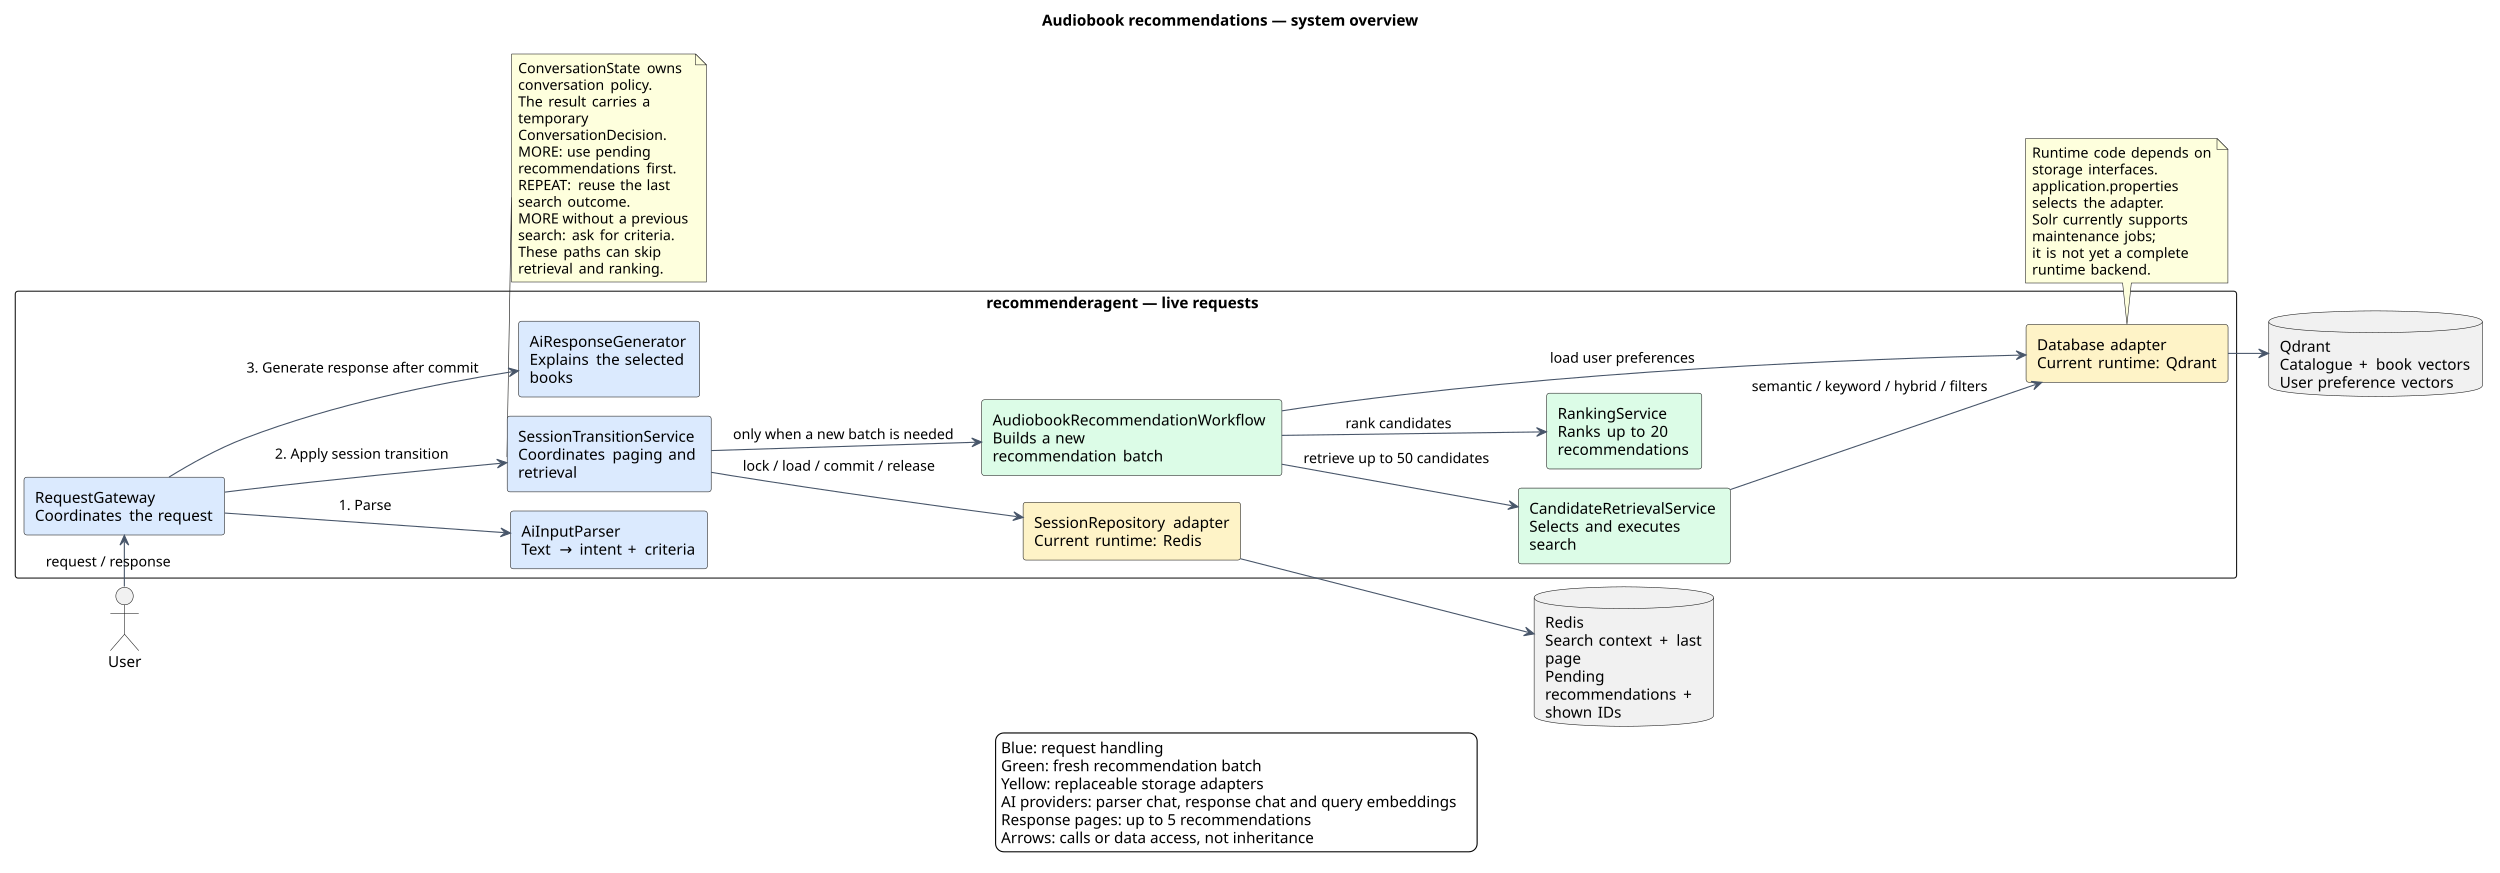
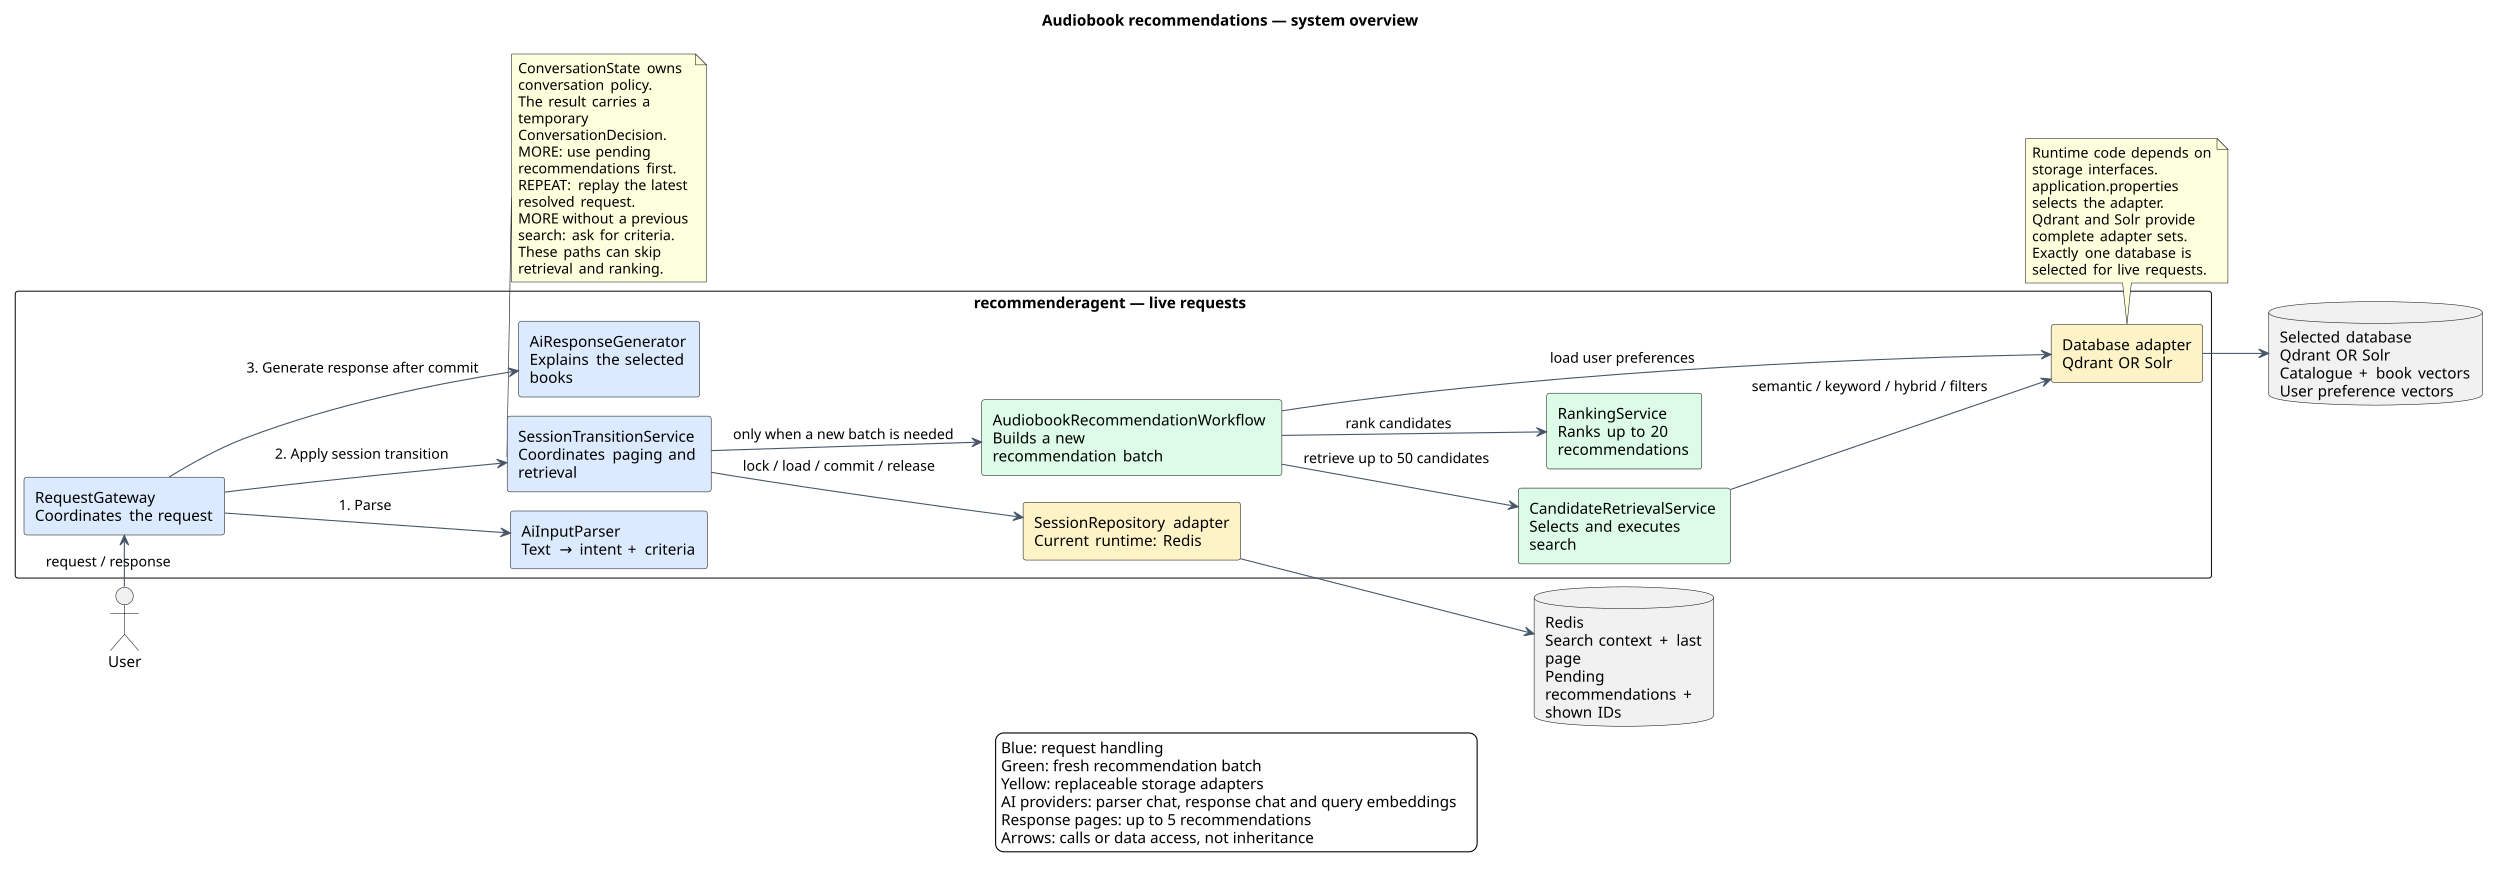
<svg xmlns="http://www.w3.org/2000/svg" contentStyleType="text/css" data-diagram-type="DESCRIPTION" height="800px" preserveAspectRatio="none" style="width:2292px;height:800px;background:#FFFFFF;" version="1.1" viewBox="0 0 2292 800" width="2292px" zoomAndPan="magnify">
  <defs />
  <g>
    <text fill="#000000" font-family="sans-serif" font-size="14" font-weight="bold" lengthAdjust="spacing" textLength="356.446" x="955.277" y="23.535">Audiobook recommendations — system overview</text>
    <g class="cluster" data-entity="recommenderagent — live requests" data-source-line="13" data-uid="ent0003" id="cluster_recommenderagent — live requests">
-       <rect fill="none" height="263" rx="2.5" ry="2.5" style="stroke:#181818;stroke-width:1;" width="2036.5" x="14" y="266.988" />
-       <text fill="#000000" font-family="sans-serif" font-size="14" font-weight="bold" lengthAdjust="spacing" textLength="256.095" x="904.203" y="282.523">recommenderagent — live requests</text>
+       <rect fill="none" height="263" rx="2.5" ry="2.5" style="stroke:#181818;stroke-width:1;" width="2013.5" x="14" y="266.988" />
+       <text fill="#000000" font-family="sans-serif" font-size="14" font-weight="bold" lengthAdjust="spacing" textLength="256.095" x="892.703" y="282.523">recommenderagent — live requests</text>
    </g>
    <g class="entity" data-entity="User" data-source-line="12" data-uid="ent0002" id="entity_User">
      <ellipse cx="114.183" cy="546.488" fill="#F1F1F1" rx="8" ry="8" style="stroke:#181818;stroke-width:0.5;" />
      <path d="M114.183,554.488 L114.183,581.488 M101.183,562.488 L127.183,562.488 M114.183,581.488 L101.183,596.488 M114.183,581.488 L127.183,596.488" fill="none" style="stroke:#181818;stroke-width:0.5;" />
      <text fill="#000000" font-family="sans-serif" font-size="14" lengthAdjust="spacing" textLength="30.365" x="99" y="611.523">User</text>
    </g>
    <g class="entity" data-entity="Qdrant" data-source-line="24" data-uid="ent0013" id="entity_Qdrant">
-       <path d="M2080,294.988 C2080,284.988 2177.89,284.988 2177.89,284.988 C2177.89,284.988 2275.779,284.988 2275.779,294.988 L2275.779,353.453 C2275.779,363.453 2177.89,363.453 2177.89,363.453 C2177.89,363.453 2080,363.453 2080,353.453 L2080,294.988" fill="#F1F1F1" style="stroke:#181818;stroke-width:0.5;" />
-       <path d="M2080,294.988 C2080,304.988 2177.89,304.988 2177.89,304.988 C2177.89,304.988 2275.779,304.988 2275.779,294.988" fill="none" style="stroke:#181818;stroke-width:0.5;" />
-       <text fill="#000000" font-family="sans-serif" font-size="14" lengthAdjust="spacing" textLength="47.072" x="2090" y="322.523">Qdrant</text>
-       <text fill="#000000" font-family="sans-serif" font-size="14" lengthAdjust="spacing" textLength="68.25" x="2090" y="339.012">Catalogue</text>
-       <text fill="#000000" font-family="sans-serif" font-size="14" lengthAdjust="spacing" textLength="4.43" x="2158.25" y="339.012"> </text>
-       <text fill="#000000" font-family="sans-serif" font-size="14" lengthAdjust="spacing" textLength="11.129" x="2162.68" y="339.012">+</text>
-       <text fill="#000000" font-family="sans-serif" font-size="14" lengthAdjust="spacing" textLength="4.43" x="2173.809" y="339.012"> </text>
-       <text fill="#000000" font-family="sans-serif" font-size="14" lengthAdjust="spacing" textLength="34.193" x="2178.238" y="339.012">book</text>
-       <text fill="#000000" font-family="sans-serif" font-size="14" lengthAdjust="spacing" textLength="4.43" x="2212.432" y="339.012"> </text>
-       <text fill="#000000" font-family="sans-serif" font-size="14" lengthAdjust="spacing" textLength="48.918" x="2216.861" y="339.012">vectors</text>
-       <text fill="#000000" font-family="sans-serif" font-size="14" lengthAdjust="spacing" textLength="30.365" x="2090" y="355.5">User</text>
-       <text fill="#000000" font-family="sans-serif" font-size="14" lengthAdjust="spacing" textLength="4.43" x="2120.365" y="355.5"> </text>
-       <text fill="#000000" font-family="sans-serif" font-size="14" lengthAdjust="spacing" textLength="72.475" x="2124.795" y="355.5">preference</text>
-       <text fill="#000000" font-family="sans-serif" font-size="14" lengthAdjust="spacing" textLength="4.43" x="2197.269" y="355.5"> </text>
-       <text fill="#000000" font-family="sans-serif" font-size="14" lengthAdjust="spacing" textLength="48.918" x="2201.699" y="355.5">vectors</text>
+       <path d="M2080,286.488 C2080,276.488 2177.89,276.488 2177.89,276.488 C2177.89,276.488 2275.779,276.488 2275.779,286.488 L2275.779,361.441 C2275.779,371.441 2177.89,371.441 2177.89,371.441 C2177.89,371.441 2080,371.441 2080,361.441 L2080,286.488" fill="#F1F1F1" style="stroke:#181818;stroke-width:0.5;" />
+       <path d="M2080,286.488 C2080,296.488 2177.89,296.488 2177.89,296.488 C2177.89,296.488 2275.779,296.488 2275.779,286.488" fill="none" style="stroke:#181818;stroke-width:0.5;" />
+       <text fill="#000000" font-family="sans-serif" font-size="14" lengthAdjust="spacing" textLength="56.205" x="2090" y="314.023">Selected</text>
+       <text fill="#000000" font-family="sans-serif" font-size="14" lengthAdjust="spacing" textLength="4.43" x="2146.205" y="314.023"> </text>
+       <text fill="#000000" font-family="sans-serif" font-size="14" lengthAdjust="spacing" textLength="60.99" x="2150.635" y="314.023">database</text>
+       <text fill="#000000" font-family="sans-serif" font-size="14" lengthAdjust="spacing" textLength="47.072" x="2090" y="330.512">Qdrant</text>
+       <text fill="#000000" font-family="sans-serif" font-size="14" lengthAdjust="spacing" textLength="4.43" x="2137.072" y="330.512"> </text>
+       <text fill="#000000" font-family="sans-serif" font-size="14" lengthAdjust="spacing" textLength="19.729" x="2141.502" y="330.512">OR</text>
+       <text fill="#000000" font-family="sans-serif" font-size="14" lengthAdjust="spacing" textLength="4.43" x="2161.231" y="330.512"> </text>
+       <text fill="#000000" font-family="sans-serif" font-size="14" lengthAdjust="spacing" textLength="25.915" x="2165.66" y="330.512">Solr</text>
+       <text fill="#000000" font-family="sans-serif" font-size="14" lengthAdjust="spacing" textLength="68.25" x="2090" y="347">Catalogue</text>
+       <text fill="#000000" font-family="sans-serif" font-size="14" lengthAdjust="spacing" textLength="4.43" x="2158.25" y="347"> </text>
+       <text fill="#000000" font-family="sans-serif" font-size="14" lengthAdjust="spacing" textLength="11.129" x="2162.68" y="347">+</text>
+       <text fill="#000000" font-family="sans-serif" font-size="14" lengthAdjust="spacing" textLength="4.43" x="2173.809" y="347"> </text>
+       <text fill="#000000" font-family="sans-serif" font-size="14" lengthAdjust="spacing" textLength="34.193" x="2178.238" y="347">book</text>
+       <text fill="#000000" font-family="sans-serif" font-size="14" lengthAdjust="spacing" textLength="4.43" x="2212.432" y="347"> </text>
+       <text fill="#000000" font-family="sans-serif" font-size="14" lengthAdjust="spacing" textLength="48.918" x="2216.861" y="347">vectors</text>
+       <text fill="#000000" font-family="sans-serif" font-size="14" lengthAdjust="spacing" textLength="30.365" x="2090" y="363.488">User</text>
+       <text fill="#000000" font-family="sans-serif" font-size="14" lengthAdjust="spacing" textLength="4.43" x="2120.365" y="363.488"> </text>
+       <text fill="#000000" font-family="sans-serif" font-size="14" lengthAdjust="spacing" textLength="72.475" x="2124.795" y="363.488">preference</text>
+       <text fill="#000000" font-family="sans-serif" font-size="14" lengthAdjust="spacing" textLength="4.43" x="2197.269" y="363.488"> </text>
+       <text fill="#000000" font-family="sans-serif" font-size="14" lengthAdjust="spacing" textLength="48.918" x="2201.699" y="363.488">vectors</text>
    </g>
    <g class="entity" data-entity="Redis" data-source-line="25" data-uid="ent0014" id="entity_Redis">
      <path d="M1406.5,547.988 C1406.5,537.988 1488.773,537.988 1488.773,537.988 C1488.773,537.988 1571.046,537.988 1571.046,547.988 L1571.046,655.918 C1571.046,665.918 1488.773,665.918 1488.773,665.918 C1488.773,665.918 1406.5,665.918 1406.5,655.918 L1406.5,547.988" fill="#F1F1F1" style="stroke:#181818;stroke-width:0.5;" />
      <path d="M1406.5,547.988 C1406.5,557.988 1488.773,557.988 1488.773,557.988 C1488.773,557.988 1571.046,557.988 1571.046,547.988" fill="none" style="stroke:#181818;stroke-width:0.5;" />
      <text fill="#000000" font-family="sans-serif" font-size="14" lengthAdjust="spacing" textLength="36.648" x="1416.5" y="575.523">Redis</text>
      <text fill="#000000" font-family="sans-serif" font-size="14" lengthAdjust="spacing" textLength="44.659" x="1416.5" y="592.012">Search</text>
      <text fill="#000000" font-family="sans-serif" font-size="14" lengthAdjust="spacing" textLength="4.43" x="1461.159" y="592.012"> </text>
      <text fill="#000000" font-family="sans-serif" font-size="14" lengthAdjust="spacing" textLength="51.317" x="1465.589" y="592.012">context</text>
      <text fill="#000000" font-family="sans-serif" font-size="14" lengthAdjust="spacing" textLength="4.43" x="1516.906" y="592.012"> </text>
      <text fill="#000000" font-family="sans-serif" font-size="14" lengthAdjust="spacing" textLength="11.129" x="1521.336" y="592.012">+</text>
      <text fill="#000000" font-family="sans-serif" font-size="14" lengthAdjust="spacing" textLength="4.43" x="1532.465" y="592.012"> </text>
      <text fill="#000000" font-family="sans-serif" font-size="14" lengthAdjust="spacing" textLength="24.151" x="1536.895" y="592.012">last</text>
      <text fill="#000000" font-family="sans-serif" font-size="14" lengthAdjust="spacing" textLength="33.072" x="1416.5" y="608.5">page</text>
      <text fill="#000000" font-family="sans-serif" font-size="14" lengthAdjust="spacing" textLength="54.503" x="1416.5" y="624.988">Pending</text>
      <text fill="#000000" font-family="sans-serif" font-size="14" lengthAdjust="spacing" textLength="122.179" x="1416.5" y="641.477">recommendations</text>
      <text fill="#000000" font-family="sans-serif" font-size="14" lengthAdjust="spacing" textLength="4.43" x="1538.679" y="641.477"> </text>
      <text fill="#000000" font-family="sans-serif" font-size="14" lengthAdjust="spacing" textLength="11.129" x="1543.108" y="641.477">+</text>
      <text fill="#000000" font-family="sans-serif" font-size="14" lengthAdjust="spacing" textLength="43.9" x="1416.5" y="657.965">shown</text>
      <text fill="#000000" font-family="sans-serif" font-size="14" lengthAdjust="spacing" textLength="4.43" x="1460.4" y="657.965"> </text>
      <text fill="#000000" font-family="sans-serif" font-size="14" lengthAdjust="spacing" textLength="21.656" x="1464.83" y="657.965">IDs</text>
    </g>
    <g class="entity" data-entity="GMN27" data-source-line="41" data-uid="ent0028" id="entity_GMN27">
      <path d="M469,49.488 L469,172.864 L464.759,419.009 L469,180.864 L469,258.525 A0,0 0 0 0 469,258.525 L647.612,258.525 A0,0 0 0 0 647.612,258.525 L647.612,59.488 L637.612,49.488 L469,49.488 A0,0 0 0 0 469,49.488" fill="#FEFFDD" style="stroke:#181818;stroke-width:0.5;" />
      <path d="M637.612,49.488 L637.612,59.488 L647.612,59.488 L637.612,49.488" fill="#FEFFDD" style="stroke:#181818;stroke-width:0.5;" />
      <text fill="#000000" font-family="sans-serif" font-size="13" lengthAdjust="spacing" textLength="113.966" x="475" y="67.057">ConversationState</text>
      <text fill="#000000" font-family="sans-serif" font-size="13" lengthAdjust="spacing" textLength="4.113" x="588.966" y="67.057"> </text>
      <text fill="#000000" font-family="sans-serif" font-size="13" lengthAdjust="spacing" textLength="32.697" x="593.079" y="67.057">owns</text>
      <text fill="#000000" font-family="sans-serif" font-size="13" lengthAdjust="spacing" textLength="80.482" x="475" y="82.367">conversation</text>
      <text fill="#000000" font-family="sans-serif" font-size="13" lengthAdjust="spacing" textLength="4.113" x="555.482" y="82.367"> </text>
      <text fill="#000000" font-family="sans-serif" font-size="13" lengthAdjust="spacing" textLength="41.247" x="559.595" y="82.367">policy.</text>
      <text fill="#000000" font-family="sans-serif" font-size="13" lengthAdjust="spacing" textLength="23.531" x="475" y="97.678">The</text>
      <text fill="#000000" font-family="sans-serif" font-size="13" lengthAdjust="spacing" textLength="4.113" x="498.531" y="97.678"> </text>
      <text fill="#000000" font-family="sans-serif" font-size="13" lengthAdjust="spacing" textLength="35.877" x="502.644" y="97.678">result</text>
      <text fill="#000000" font-family="sans-serif" font-size="13" lengthAdjust="spacing" textLength="4.113" x="538.521" y="97.678"> </text>
      <text fill="#000000" font-family="sans-serif" font-size="13" lengthAdjust="spacing" textLength="42.104" x="542.634" y="97.678">carries</text>
      <text fill="#000000" font-family="sans-serif" font-size="13" lengthAdjust="spacing" textLength="4.113" x="584.738" y="97.678"> </text>
      <text fill="#000000" font-family="sans-serif" font-size="13" lengthAdjust="spacing" textLength="7.179" x="588.852" y="97.678">a</text>
      <text fill="#000000" font-family="sans-serif" font-size="13" lengthAdjust="spacing" textLength="65.019" x="475" y="112.988">temporary</text>
      <text fill="#000000" font-family="sans-serif" font-size="13" lengthAdjust="spacing" textLength="140.766" x="475" y="128.299">ConversationDecision.</text>
      <text fill="#000000" font-family="sans-serif" font-size="13" lengthAdjust="spacing" textLength="40.676" x="475" y="143.609">MORE:</text>
      <text fill="#000000" font-family="sans-serif" font-size="13" lengthAdjust="spacing" textLength="4.113" x="515.676" y="143.609"> </text>
      <text fill="#000000" font-family="sans-serif" font-size="13" lengthAdjust="spacing" textLength="21.938" x="519.789" y="143.609">use</text>
      <text fill="#000000" font-family="sans-serif" font-size="13" lengthAdjust="spacing" textLength="4.113" x="541.727" y="143.609"> </text>
      <text fill="#000000" font-family="sans-serif" font-size="13" lengthAdjust="spacing" textLength="51.606" x="545.84" y="143.609">pending</text>
      <text fill="#000000" font-family="sans-serif" font-size="13" lengthAdjust="spacing" textLength="113.452" x="475" y="158.92">recommendations</text>
      <text fill="#000000" font-family="sans-serif" font-size="13" lengthAdjust="spacing" textLength="4.113" x="588.452" y="158.92"> </text>
      <text fill="#000000" font-family="sans-serif" font-size="13" lengthAdjust="spacing" textLength="29.459" x="592.565" y="158.92">first.</text>
      <text fill="#000000" font-family="sans-serif" font-size="13" lengthAdjust="spacing" textLength="50.8" x="475" y="174.231">REPEAT:</text>
      <text fill="#000000" font-family="sans-serif" font-size="13" lengthAdjust="spacing" textLength="4.113" x="525.8" y="174.231"> </text>
-       <text fill="#000000" font-family="sans-serif" font-size="13" lengthAdjust="spacing" textLength="34.499" x="529.914" y="174.231">reuse</text>
-       <text fill="#000000" font-family="sans-serif" font-size="13" lengthAdjust="spacing" textLength="4.113" x="564.413" y="174.231"> </text>
-       <text fill="#000000" font-family="sans-serif" font-size="13" lengthAdjust="spacing" textLength="20.173" x="568.526" y="174.231">the</text>
-       <text fill="#000000" font-family="sans-serif" font-size="13" lengthAdjust="spacing" textLength="4.113" x="588.699" y="174.231"> </text>
-       <text fill="#000000" font-family="sans-serif" font-size="13" lengthAdjust="spacing" textLength="22.426" x="592.812" y="174.231">last</text>
-       <text fill="#000000" font-family="sans-serif" font-size="13" lengthAdjust="spacing" textLength="41.095" x="475" y="189.541">search</text>
-       <text fill="#000000" font-family="sans-serif" font-size="13" lengthAdjust="spacing" textLength="4.113" x="516.095" y="189.541"> </text>
-       <text fill="#000000" font-family="sans-serif" font-size="13" lengthAdjust="spacing" textLength="59.052" x="520.208" y="189.541">outcome.</text>
+       <text fill="#000000" font-family="sans-serif" font-size="13" lengthAdjust="spacing" textLength="38.473" x="529.914" y="174.231">replay</text>
+       <text fill="#000000" font-family="sans-serif" font-size="13" lengthAdjust="spacing" textLength="4.113" x="568.387" y="174.231"> </text>
+       <text fill="#000000" font-family="sans-serif" font-size="13" lengthAdjust="spacing" textLength="20.173" x="572.5" y="174.231">the</text>
+       <text fill="#000000" font-family="sans-serif" font-size="13" lengthAdjust="spacing" textLength="4.113" x="592.673" y="174.231"> </text>
+       <text fill="#000000" font-family="sans-serif" font-size="13" lengthAdjust="spacing" textLength="34.531" x="596.786" y="174.231">latest</text>
+       <text fill="#000000" font-family="sans-serif" font-size="13" lengthAdjust="spacing" textLength="53.085" x="475" y="189.541">resolved</text>
+       <text fill="#000000" font-family="sans-serif" font-size="13" lengthAdjust="spacing" textLength="4.113" x="528.085" y="189.541"> </text>
+       <text fill="#000000" font-family="sans-serif" font-size="13" lengthAdjust="spacing" textLength="51.657" x="532.199" y="189.541">request.</text>
      <text fill="#000000" font-family="sans-serif" font-size="13" lengthAdjust="spacing" textLength="36.562" x="475" y="204.852">MORE</text>
      <text fill="#000000" font-family="sans-serif" font-size="13" lengthAdjust="spacing" textLength="4.113" x="511.562" y="204.852"> </text>
      <text fill="#000000" font-family="sans-serif" font-size="13" lengthAdjust="spacing" textLength="47.62" x="515.676" y="204.852">without</text>
      <text fill="#000000" font-family="sans-serif" font-size="13" lengthAdjust="spacing" textLength="4.113" x="563.296" y="204.852"> </text>
      <text fill="#000000" font-family="sans-serif" font-size="13" lengthAdjust="spacing" textLength="7.179" x="567.409" y="204.852">a</text>
      <text fill="#000000" font-family="sans-serif" font-size="13" lengthAdjust="spacing" textLength="4.113" x="574.588" y="204.852"> </text>
      <text fill="#000000" font-family="sans-serif" font-size="13" lengthAdjust="spacing" textLength="53.911" x="578.702" y="204.852">previous</text>
      <text fill="#000000" font-family="sans-serif" font-size="13" lengthAdjust="spacing" textLength="45.208" x="475" y="220.162">search:</text>
      <text fill="#000000" font-family="sans-serif" font-size="13" lengthAdjust="spacing" textLength="4.113" x="520.208" y="220.162"> </text>
      <text fill="#000000" font-family="sans-serif" font-size="13" lengthAdjust="spacing" textLength="21.404" x="524.321" y="220.162">ask</text>
      <text fill="#000000" font-family="sans-serif" font-size="13" lengthAdjust="spacing" textLength="4.113" x="545.726" y="220.162"> </text>
      <text fill="#000000" font-family="sans-serif" font-size="13" lengthAdjust="spacing" textLength="18.084" x="549.839" y="220.162">for</text>
      <text fill="#000000" font-family="sans-serif" font-size="13" lengthAdjust="spacing" textLength="4.113" x="567.923" y="220.162"> </text>
      <text fill="#000000" font-family="sans-serif" font-size="13" lengthAdjust="spacing" textLength="48.21" x="572.037" y="220.162">criteria.</text>
      <text fill="#000000" font-family="sans-serif" font-size="13" lengthAdjust="spacing" textLength="37.4" x="475" y="235.473">These</text>
      <text fill="#000000" font-family="sans-serif" font-size="13" lengthAdjust="spacing" textLength="4.113" x="512.4" y="235.473"> </text>
      <text fill="#000000" font-family="sans-serif" font-size="13" lengthAdjust="spacing" textLength="34.919" x="516.514" y="235.473">paths</text>
      <text fill="#000000" font-family="sans-serif" font-size="13" lengthAdjust="spacing" textLength="4.113" x="551.432" y="235.473"> </text>
      <text fill="#000000" font-family="sans-serif" font-size="13" lengthAdjust="spacing" textLength="21.906" x="555.545" y="235.473">can</text>
      <text fill="#000000" font-family="sans-serif" font-size="13" lengthAdjust="spacing" textLength="4.113" x="577.451" y="235.473"> </text>
      <text fill="#000000" font-family="sans-serif" font-size="13" lengthAdjust="spacing" textLength="26.165" x="581.564" y="235.473">skip</text>
      <text fill="#000000" font-family="sans-serif" font-size="13" lengthAdjust="spacing" textLength="51.41" x="475" y="250.783">retrieval</text>
      <text fill="#000000" font-family="sans-serif" font-size="13" lengthAdjust="spacing" textLength="4.113" x="526.41" y="250.783"> </text>
      <text fill="#000000" font-family="sans-serif" font-size="13" lengthAdjust="spacing" textLength="23.429" x="530.523" y="250.783">and</text>
      <text fill="#000000" font-family="sans-serif" font-size="13" lengthAdjust="spacing" textLength="4.113" x="553.952" y="250.783"> </text>
      <text fill="#000000" font-family="sans-serif" font-size="13" lengthAdjust="spacing" textLength="52.209" x="558.065" y="250.783">ranking.</text>
    </g>
    <g class="entity" data-entity="GMN30" data-source-line="49" data-uid="ent0031" id="entity_GMN30">
      <path d="M1857,126.988 L1857,259.473 A0,0 0 0 0 1857,259.473 L1946,259.473 L1950,297.379 L1954,259.473 L2042.544,259.473 A0,0 0 0 0 2042.544,259.473 L2042.544,136.988 L2032.544,126.988 L1857,126.988 A0,0 0 0 0 1857,126.988" fill="#FEFFDD" style="stroke:#181818;stroke-width:0.5;" />
      <path d="M2032.544,126.988 L2032.544,136.988 L2042.544,136.988 L2032.544,126.988" fill="#FEFFDD" style="stroke:#181818;stroke-width:0.5;" />
      <text fill="#000000" font-family="sans-serif" font-size="13" lengthAdjust="spacing" textLength="52.355" x="1863" y="144.557">Runtime</text>
      <text fill="#000000" font-family="sans-serif" font-size="13" lengthAdjust="spacing" textLength="4.113" x="1915.355" y="144.557"> </text>
      <text fill="#000000" font-family="sans-serif" font-size="13" lengthAdjust="spacing" textLength="30.069" x="1919.469" y="144.557">code</text>
      <text fill="#000000" font-family="sans-serif" font-size="13" lengthAdjust="spacing" textLength="4.113" x="1949.538" y="144.557"> </text>
      <text fill="#000000" font-family="sans-serif" font-size="13" lengthAdjust="spacing" textLength="53.727" x="1953.651" y="144.557">depends</text>
      <text fill="#000000" font-family="sans-serif" font-size="13" lengthAdjust="spacing" textLength="4.113" x="2007.377" y="144.557"> </text>
      <text fill="#000000" font-family="sans-serif" font-size="13" lengthAdjust="spacing" textLength="16.053" x="2011.491" y="144.557">on</text>
      <text fill="#000000" font-family="sans-serif" font-size="13" lengthAdjust="spacing" textLength="47.322" x="1863" y="159.867">storage</text>
      <text fill="#000000" font-family="sans-serif" font-size="13" lengthAdjust="spacing" textLength="4.113" x="1910.322" y="159.867"> </text>
      <text fill="#000000" font-family="sans-serif" font-size="13" lengthAdjust="spacing" textLength="65.851" x="1914.435" y="159.867">interfaces.</text>
      <text fill="#000000" font-family="sans-serif" font-size="13" lengthAdjust="spacing" textLength="138.404" x="1863" y="175.178">application.properties</text>
      <text fill="#000000" font-family="sans-serif" font-size="13" lengthAdjust="spacing" textLength="43.018" x="1863" y="190.488">selects</text>
      <text fill="#000000" font-family="sans-serif" font-size="13" lengthAdjust="spacing" textLength="4.113" x="1906.018" y="190.488"> </text>
      <text fill="#000000" font-family="sans-serif" font-size="13" lengthAdjust="spacing" textLength="20.173" x="1910.131" y="190.488">the</text>
      <text fill="#000000" font-family="sans-serif" font-size="13" lengthAdjust="spacing" textLength="4.113" x="1930.304" y="190.488"> </text>
      <text fill="#000000" font-family="sans-serif" font-size="13" lengthAdjust="spacing" textLength="52.26" x="1934.418" y="190.488">adapter.</text>
-       <text fill="#000000" font-family="sans-serif" font-size="13" lengthAdjust="spacing" textLength="24.064" x="1863" y="205.799">Solr</text>
-       <text fill="#000000" font-family="sans-serif" font-size="13" lengthAdjust="spacing" textLength="4.113" x="1887.064" y="205.799"> </text>
-       <text fill="#000000" font-family="sans-serif" font-size="13" lengthAdjust="spacing" textLength="56.088" x="1891.177" y="205.799">currently</text>
-       <text fill="#000000" font-family="sans-serif" font-size="13" lengthAdjust="spacing" textLength="4.113" x="1947.265" y="205.799"> </text>
-       <text fill="#000000" font-family="sans-serif" font-size="13" lengthAdjust="spacing" textLength="55.853" x="1951.378" y="205.799">supports</text>
-       <text fill="#000000" font-family="sans-serif" font-size="13" lengthAdjust="spacing" textLength="80.463" x="1863" y="221.109">maintenance</text>
-       <text fill="#000000" font-family="sans-serif" font-size="13" lengthAdjust="spacing" textLength="4.113" x="1943.463" y="221.109"> </text>
-       <text fill="#000000" font-family="sans-serif" font-size="13" lengthAdjust="spacing" textLength="30.862" x="1947.576" y="221.109">jobs;</text>
-       <text fill="#000000" font-family="sans-serif" font-size="13" lengthAdjust="spacing" textLength="8.62" x="1863" y="236.42">it</text>
-       <text fill="#000000" font-family="sans-serif" font-size="13" lengthAdjust="spacing" textLength="4.113" x="1871.62" y="236.42"> </text>
-       <text fill="#000000" font-family="sans-serif" font-size="13" lengthAdjust="spacing" textLength="10.385" x="1875.733" y="236.42">is</text>
-       <text fill="#000000" font-family="sans-serif" font-size="13" lengthAdjust="spacing" textLength="4.113" x="1886.118" y="236.42"> </text>
-       <text fill="#000000" font-family="sans-serif" font-size="13" lengthAdjust="spacing" textLength="20.916" x="1890.231" y="236.42">not</text>
-       <text fill="#000000" font-family="sans-serif" font-size="13" lengthAdjust="spacing" textLength="4.113" x="1911.147" y="236.42"> </text>
-       <text fill="#000000" font-family="sans-serif" font-size="13" lengthAdjust="spacing" textLength="18.897" x="1915.26" y="236.42">yet</text>
-       <text fill="#000000" font-family="sans-serif" font-size="13" lengthAdjust="spacing" textLength="4.113" x="1934.157" y="236.42"> </text>
-       <text fill="#000000" font-family="sans-serif" font-size="13" lengthAdjust="spacing" textLength="7.179" x="1938.271" y="236.42">a</text>
-       <text fill="#000000" font-family="sans-serif" font-size="13" lengthAdjust="spacing" textLength="4.113" x="1945.45" y="236.42"> </text>
-       <text fill="#000000" font-family="sans-serif" font-size="13" lengthAdjust="spacing" textLength="58.068" x="1949.563" y="236.42">complete</text>
-       <text fill="#000000" font-family="sans-serif" font-size="13" lengthAdjust="spacing" textLength="49.455" x="1863" y="251.731">runtime</text>
-       <text fill="#000000" font-family="sans-serif" font-size="13" lengthAdjust="spacing" textLength="4.113" x="1912.455" y="251.731"> </text>
-       <text fill="#000000" font-family="sans-serif" font-size="13" lengthAdjust="spacing" textLength="57.224" x="1916.568" y="251.731">backend.</text>
+       <text fill="#000000" font-family="sans-serif" font-size="13" lengthAdjust="spacing" textLength="43.71" x="1863" y="205.799">Qdrant</text>
+       <text fill="#000000" font-family="sans-serif" font-size="13" lengthAdjust="spacing" textLength="4.113" x="1906.71" y="205.799"> </text>
+       <text fill="#000000" font-family="sans-serif" font-size="13" lengthAdjust="spacing" textLength="23.429" x="1910.823" y="205.799">and</text>
+       <text fill="#000000" font-family="sans-serif" font-size="13" lengthAdjust="spacing" textLength="4.113" x="1934.252" y="205.799"> </text>
+       <text fill="#000000" font-family="sans-serif" font-size="13" lengthAdjust="spacing" textLength="24.064" x="1938.366" y="205.799">Solr</text>
+       <text fill="#000000" font-family="sans-serif" font-size="13" lengthAdjust="spacing" textLength="4.113" x="1962.43" y="205.799"> </text>
+       <text fill="#000000" font-family="sans-serif" font-size="13" lengthAdjust="spacing" textLength="47.398" x="1966.543" y="205.799">provide</text>
+       <text fill="#000000" font-family="sans-serif" font-size="13" lengthAdjust="spacing" textLength="58.068" x="1863" y="221.109">complete</text>
+       <text fill="#000000" font-family="sans-serif" font-size="13" lengthAdjust="spacing" textLength="4.113" x="1921.068" y="221.109"> </text>
+       <text fill="#000000" font-family="sans-serif" font-size="13" lengthAdjust="spacing" textLength="48.147" x="1925.182" y="221.109">adapter</text>
+       <text fill="#000000" font-family="sans-serif" font-size="13" lengthAdjust="spacing" textLength="4.113" x="1973.329" y="221.109"> </text>
+       <text fill="#000000" font-family="sans-serif" font-size="13" lengthAdjust="spacing" textLength="29.472" x="1977.442" y="221.109">sets.</text>
+       <text fill="#000000" font-family="sans-serif" font-size="13" lengthAdjust="spacing" textLength="44.269" x="1863" y="236.42">Exactly</text>
+       <text fill="#000000" font-family="sans-serif" font-size="13" lengthAdjust="spacing" textLength="4.113" x="1907.269" y="236.42"> </text>
+       <text fill="#000000" font-family="sans-serif" font-size="13" lengthAdjust="spacing" textLength="23.296" x="1911.382" y="236.42">one</text>
+       <text fill="#000000" font-family="sans-serif" font-size="13" lengthAdjust="spacing" textLength="4.113" x="1934.678" y="236.42"> </text>
+       <text fill="#000000" font-family="sans-serif" font-size="13" lengthAdjust="spacing" textLength="56.634" x="1938.791" y="236.42">database</text>
+       <text fill="#000000" font-family="sans-serif" font-size="13" lengthAdjust="spacing" textLength="4.113" x="1995.425" y="236.42"> </text>
+       <text fill="#000000" font-family="sans-serif" font-size="13" lengthAdjust="spacing" textLength="10.385" x="1999.538" y="236.42">is</text>
+       <text fill="#000000" font-family="sans-serif" font-size="13" lengthAdjust="spacing" textLength="51.816" x="1863" y="251.731">selected</text>
+       <text fill="#000000" font-family="sans-serif" font-size="13" lengthAdjust="spacing" textLength="4.113" x="1914.816" y="251.731"> </text>
+       <text fill="#000000" font-family="sans-serif" font-size="13" lengthAdjust="spacing" textLength="18.084" x="1918.929" y="251.731">for</text>
+       <text fill="#000000" font-family="sans-serif" font-size="13" lengthAdjust="spacing" textLength="4.113" x="1937.014" y="251.731"> </text>
+       <text fill="#000000" font-family="sans-serif" font-size="13" lengthAdjust="spacing" textLength="21.487" x="1941.127" y="251.731">live</text>
+       <text fill="#000000" font-family="sans-serif" font-size="13" lengthAdjust="spacing" textLength="4.113" x="1962.614" y="251.731"> </text>
+       <text fill="#000000" font-family="sans-serif" font-size="13" lengthAdjust="spacing" textLength="58.284" x="1966.727" y="251.731">requests.</text>
    </g>
    <g class="entity" data-entity="Gateway" data-source-line="14" data-uid="ent0004" id="entity_Gateway">
      <rect fill="#DBEAFE" height="52.977" rx="2.5" ry="2.5" style="stroke:#181818;stroke-width:0.5;" width="183.851" x="22" y="437.488" />
      <text fill="#000000" font-family="sans-serif" font-size="14" lengthAdjust="spacing" textLength="111.043" x="32" y="461.023">RequestGateway</text>
      <text fill="#000000" font-family="sans-serif" font-size="14" lengthAdjust="spacing" textLength="82.065" x="32" y="477.512">Coordinates</text>
      <text fill="#000000" font-family="sans-serif" font-size="14" lengthAdjust="spacing" textLength="4.43" x="114.065" y="477.512"> </text>
      <text fill="#000000" font-family="sans-serif" font-size="14" lengthAdjust="spacing" textLength="21.725" x="118.495" y="477.512">the</text>
      <text fill="#000000" font-family="sans-serif" font-size="14" lengthAdjust="spacing" textLength="4.43" x="140.22" y="477.512"> </text>
      <text fill="#000000" font-family="sans-serif" font-size="14" lengthAdjust="spacing" textLength="51.201" x="144.649" y="477.512">request</text>
    </g>
    <g class="entity" data-entity="Parser" data-source-line="15" data-uid="ent0005" id="entity_Parser">
      <rect fill="#DBEAFE" height="52.977" rx="2.5" ry="2.5" style="stroke:#181818;stroke-width:0.5;" width="180.508" x="468" y="468.488" />
      <text fill="#000000" font-family="sans-serif" font-size="14" lengthAdjust="spacing" textLength="91.027" x="478" y="492.023">AiInputParser</text>
      <text fill="#000000" font-family="sans-serif" font-size="14" lengthAdjust="spacing" textLength="30.475" x="478" y="508.512">Text</text>
      <text fill="#000000" font-family="sans-serif" font-size="14" lengthAdjust="spacing" textLength="4.43" x="508.475" y="508.512"> </text>
      <text fill="#000000" font-family="sans-serif" font-size="14" lengthAdjust="spacing" textLength="14" x="512.904" y="508.512">→</text>
      <text fill="#000000" font-family="sans-serif" font-size="14" lengthAdjust="spacing" textLength="4.43" x="526.904" y="508.512"> </text>
      <text fill="#000000" font-family="sans-serif" font-size="14" lengthAdjust="spacing" textLength="39.696" x="531.334" y="508.512">intent</text>
      <text fill="#000000" font-family="sans-serif" font-size="14" lengthAdjust="spacing" textLength="4.43" x="571.03" y="508.512"> </text>
      <text fill="#000000" font-family="sans-serif" font-size="14" lengthAdjust="spacing" textLength="11.129" x="575.46" y="508.512">+</text>
      <text fill="#000000" font-family="sans-serif" font-size="14" lengthAdjust="spacing" textLength="4.43" x="586.589" y="508.512"> </text>
      <text fill="#000000" font-family="sans-serif" font-size="14" lengthAdjust="spacing" textLength="47.489" x="591.019" y="508.512">criteria</text>
    </g>
    <g class="entity" data-entity="Session" data-source-line="16" data-uid="ent0006" id="entity_Session">
      <rect fill="#DBEAFE" height="69.465" rx="2.5" ry="2.5" style="stroke:#181818;stroke-width:0.5;" width="187.036" x="465" y="381.488" />
      <text fill="#000000" font-family="sans-serif" font-size="14" lengthAdjust="spacing" textLength="167.036" x="475" y="405.023">SessionTransitionService</text>
      <text fill="#000000" font-family="sans-serif" font-size="14" lengthAdjust="spacing" textLength="82.065" x="475" y="421.512">Coordinates</text>
      <text fill="#000000" font-family="sans-serif" font-size="14" lengthAdjust="spacing" textLength="4.43" x="557.065" y="421.512"> </text>
      <text fill="#000000" font-family="sans-serif" font-size="14" lengthAdjust="spacing" textLength="46.737" x="561.495" y="421.512">paging</text>
      <text fill="#000000" font-family="sans-serif" font-size="14" lengthAdjust="spacing" textLength="4.43" x="608.232" y="421.512"> </text>
      <text fill="#000000" font-family="sans-serif" font-size="14" lengthAdjust="spacing" textLength="25.231" x="612.662" y="421.512">and</text>
      <text fill="#000000" font-family="sans-serif" font-size="14" lengthAdjust="spacing" textLength="55.364" x="475" y="438">retrieval</text>
    </g>
    <g class="entity" data-entity="Workflow" data-source-line="17" data-uid="ent0007" id="entity_Workflow">
      <rect fill="#DCFCE7" height="69.465" rx="2.5" ry="2.5" style="stroke:#181818;stroke-width:0.5;" width="275.233" x="900" y="366.488" />
      <text fill="#000000" font-family="sans-serif" font-size="14" lengthAdjust="spacing" textLength="255.233" x="910" y="390.023">AudiobookRecommendationWorkflow</text>
      <text fill="#000000" font-family="sans-serif" font-size="14" lengthAdjust="spacing" textLength="40.783" x="910" y="406.512">Builds</text>
      <text fill="#000000" font-family="sans-serif" font-size="14" lengthAdjust="spacing" textLength="4.43" x="950.783" y="406.512"> </text>
      <text fill="#000000" font-family="sans-serif" font-size="14" lengthAdjust="spacing" textLength="7.731" x="955.213" y="406.512">a</text>
      <text fill="#000000" font-family="sans-serif" font-size="14" lengthAdjust="spacing" textLength="4.43" x="962.944" y="406.512"> </text>
      <text fill="#000000" font-family="sans-serif" font-size="14" lengthAdjust="spacing" textLength="27.275" x="967.374" y="406.512">new</text>
      <text fill="#000000" font-family="sans-serif" font-size="14" lengthAdjust="spacing" textLength="115.042" x="910" y="423">recommendation</text>
      <text fill="#000000" font-family="sans-serif" font-size="14" lengthAdjust="spacing" textLength="4.43" x="1025.042" y="423"> </text>
      <text fill="#000000" font-family="sans-serif" font-size="14" lengthAdjust="spacing" textLength="37.639" x="1029.472" y="423">batch</text>
    </g>
    <g class="entity" data-entity="Retrieval" data-source-line="18" data-uid="ent0008" id="entity_Retrieval">
      <rect fill="#DCFCE7" height="69.465" rx="2.5" ry="2.5" style="stroke:#181818;stroke-width:0.5;" width="194.364" x="1392" y="447.488" />
      <text fill="#000000" font-family="sans-serif" font-size="14" lengthAdjust="spacing" textLength="174.364" x="1402" y="471.023">CandidateRetrievalService</text>
      <text fill="#000000" font-family="sans-serif" font-size="14" lengthAdjust="spacing" textLength="46.73" x="1402" y="487.512">Selects</text>
      <text fill="#000000" font-family="sans-serif" font-size="14" lengthAdjust="spacing" textLength="4.43" x="1448.73" y="487.512"> </text>
      <text fill="#000000" font-family="sans-serif" font-size="14" lengthAdjust="spacing" textLength="25.231" x="1453.16" y="487.512">and</text>
      <text fill="#000000" font-family="sans-serif" font-size="14" lengthAdjust="spacing" textLength="4.43" x="1478.392" y="487.512"> </text>
      <text fill="#000000" font-family="sans-serif" font-size="14" lengthAdjust="spacing" textLength="60.218" x="1482.821" y="487.512">executes</text>
      <text fill="#000000" font-family="sans-serif" font-size="14" lengthAdjust="spacing" textLength="44.256" x="1402" y="504">search</text>
    </g>
    <g class="entity" data-entity="Ranking" data-source-line="19" data-uid="ent0009" id="entity_Ranking">
      <rect fill="#DCFCE7" height="69.465" rx="2.5" ry="2.5" style="stroke:#181818;stroke-width:0.5;" width="142.179" x="1418" y="360.488" />
      <text fill="#000000" font-family="sans-serif" font-size="14" lengthAdjust="spacing" textLength="102.252" x="1428" y="384.023">RankingService</text>
      <text fill="#000000" font-family="sans-serif" font-size="14" lengthAdjust="spacing" textLength="40.592" x="1428" y="400.512">Ranks</text>
      <text fill="#000000" font-family="sans-serif" font-size="14" lengthAdjust="spacing" textLength="4.43" x="1468.592" y="400.512"> </text>
      <text fill="#000000" font-family="sans-serif" font-size="14" lengthAdjust="spacing" textLength="17.5" x="1473.022" y="400.512">up</text>
      <text fill="#000000" font-family="sans-serif" font-size="14" lengthAdjust="spacing" textLength="4.43" x="1490.522" y="400.512"> </text>
      <text fill="#000000" font-family="sans-serif" font-size="14" lengthAdjust="spacing" textLength="13.836" x="1494.951" y="400.512">to</text>
      <text fill="#000000" font-family="sans-serif" font-size="14" lengthAdjust="spacing" textLength="4.43" x="1508.787" y="400.512"> </text>
      <text fill="#000000" font-family="sans-serif" font-size="14" lengthAdjust="spacing" textLength="17.705" x="1513.217" y="400.512">20</text>
      <text fill="#000000" font-family="sans-serif" font-size="14" lengthAdjust="spacing" textLength="122.179" x="1428" y="417">recommendations</text>
    </g>
    <g class="entity" data-entity="Response" data-source-line="20" data-uid="ent0010" id="entity_Response">
      <rect fill="#DBEAFE" height="69.465" rx="2.5" ry="2.5" style="stroke:#181818;stroke-width:0.5;" width="165.961" x="475.5" y="294.488" />
      <text fill="#000000" font-family="sans-serif" font-size="14" lengthAdjust="spacing" textLength="145.961" x="485.5" y="318.023">AiResponseGenerator</text>
      <text fill="#000000" font-family="sans-serif" font-size="14" lengthAdjust="spacing" textLength="56.636" x="485.5" y="334.512">Explains</text>
      <text fill="#000000" font-family="sans-serif" font-size="14" lengthAdjust="spacing" textLength="4.43" x="542.136" y="334.512"> </text>
      <text fill="#000000" font-family="sans-serif" font-size="14" lengthAdjust="spacing" textLength="21.725" x="546.565" y="334.512">the</text>
      <text fill="#000000" font-family="sans-serif" font-size="14" lengthAdjust="spacing" textLength="4.43" x="568.29" y="334.512"> </text>
      <text fill="#000000" font-family="sans-serif" font-size="14" lengthAdjust="spacing" textLength="55.802" x="572.72" y="334.512">selected</text>
      <text fill="#000000" font-family="sans-serif" font-size="14" lengthAdjust="spacing" textLength="41.33" x="485.5" y="351">books</text>
    </g>
    <g class="entity" data-entity="Adapter" data-source-line="21" data-uid="ent0011" id="entity_Adapter">
-       <rect fill="#FEF3C7" height="52.977" rx="2.5" ry="2.5" style="stroke:#181818;stroke-width:0.5;" width="185.177" x="1857.5" y="297.488" />
-       <text fill="#000000" font-family="sans-serif" font-size="14" lengthAdjust="spacing" textLength="62.665" x="1867.5" y="321.023">Database</text>
-       <text fill="#000000" font-family="sans-serif" font-size="14" lengthAdjust="spacing" textLength="4.43" x="1930.165" y="321.023"> </text>
-       <text fill="#000000" font-family="sans-serif" font-size="14" lengthAdjust="spacing" textLength="51.851" x="1934.595" y="321.023">adapter</text>
-       <text fill="#000000" font-family="sans-serif" font-size="14" lengthAdjust="spacing" textLength="51.557" x="1867.5" y="337.512">Current</text>
-       <text fill="#000000" font-family="sans-serif" font-size="14" lengthAdjust="spacing" textLength="4.43" x="1919.057" y="337.512"> </text>
-       <text fill="#000000" font-family="sans-serif" font-size="14" lengthAdjust="spacing" textLength="57.688" x="1923.486" y="337.512">runtime:</text>
-       <text fill="#000000" font-family="sans-serif" font-size="14" lengthAdjust="spacing" textLength="4.43" x="1981.175" y="337.512"> </text>
-       <text fill="#000000" font-family="sans-serif" font-size="14" lengthAdjust="spacing" textLength="47.072" x="1985.604" y="337.512">Qdrant</text>
+       <rect fill="#FEF3C7" height="52.977" rx="2.5" ry="2.5" style="stroke:#181818;stroke-width:0.5;" width="138.945" x="1880.5" y="297.488" />
+       <text fill="#000000" font-family="sans-serif" font-size="14" lengthAdjust="spacing" textLength="62.665" x="1890.5" y="321.023">Database</text>
+       <text fill="#000000" font-family="sans-serif" font-size="14" lengthAdjust="spacing" textLength="4.43" x="1953.165" y="321.023"> </text>
+       <text fill="#000000" font-family="sans-serif" font-size="14" lengthAdjust="spacing" textLength="51.851" x="1957.595" y="321.023">adapter</text>
+       <text fill="#000000" font-family="sans-serif" font-size="14" lengthAdjust="spacing" textLength="47.072" x="1890.5" y="337.512">Qdrant</text>
+       <text fill="#000000" font-family="sans-serif" font-size="14" lengthAdjust="spacing" textLength="4.43" x="1937.572" y="337.512"> </text>
+       <text fill="#000000" font-family="sans-serif" font-size="14" lengthAdjust="spacing" textLength="19.729" x="1942.002" y="337.512">OR</text>
+       <text fill="#000000" font-family="sans-serif" font-size="14" lengthAdjust="spacing" textLength="4.43" x="1961.73" y="337.512"> </text>
+       <text fill="#000000" font-family="sans-serif" font-size="14" lengthAdjust="spacing" textLength="25.915" x="1966.16" y="337.512">Solr</text>
    </g>
    <g class="entity" data-entity="SessionStore" data-source-line="22" data-uid="ent0012" id="entity_SessionStore">
      <rect fill="#FEF3C7" height="52.977" rx="2.5" ry="2.5" style="stroke:#181818;stroke-width:0.5;" width="199.355" x="938" y="460.488" />
      <text fill="#000000" font-family="sans-serif" font-size="14" lengthAdjust="spacing" textLength="123.074" x="948" y="484.023">SessionRepository</text>
      <text fill="#000000" font-family="sans-serif" font-size="14" lengthAdjust="spacing" textLength="4.43" x="1071.074" y="484.023"> </text>
      <text fill="#000000" font-family="sans-serif" font-size="14" lengthAdjust="spacing" textLength="51.851" x="1075.504" y="484.023">adapter</text>
      <text fill="#000000" font-family="sans-serif" font-size="14" lengthAdjust="spacing" textLength="51.557" x="948" y="500.512">Current</text>
      <text fill="#000000" font-family="sans-serif" font-size="14" lengthAdjust="spacing" textLength="4.43" x="999.557" y="500.512"> </text>
      <text fill="#000000" font-family="sans-serif" font-size="14" lengthAdjust="spacing" textLength="57.688" x="1003.986" y="500.512">runtime:</text>
      <text fill="#000000" font-family="sans-serif" font-size="14" lengthAdjust="spacing" textLength="4.43" x="1061.675" y="500.512"> </text>
      <text fill="#000000" font-family="sans-serif" font-size="14" lengthAdjust="spacing" textLength="36.648" x="1066.104" y="500.512">Redis</text>
    </g>
    <g class="link" data-entity-1="User" data-entity-2="Gateway" data-uid="lnk15" id="link_User_Gateway">
      <polygon fill="#475569" points="114,490.755,110,499.755,114,495.755,118,499.755,114,490.755" style="stroke:#475569;stroke-width:1;" />
      <path d="M114,537.758 C114,522.295 114,510.817 114,496.755" fill="none" style="stroke:#475569;stroke-width:1;" />
      <text fill="#000000" font-family="sans-serif" font-size="13" lengthAdjust="spacing" textLength="119.882" x="42" y="519.307">request / response</text>
    </g>
    <g class="link" data-entity-1="Gateway" data-entity-2="Parser" data-uid="lnk16" id="link_Gateway_Parser">
      <polygon fill="#475569" points="467.982,488.717,459.283,484.098,462.994,488.368,458.724,492.078,467.982,488.717" style="stroke:#475569;stroke-width:1;" />
      <path d="M206.15,470.374 C282.809,475.744 385.8,482.96 461.996,488.298" fill="none" style="stroke:#475569;stroke-width:1;" />
      <text fill="#000000" font-family="sans-serif" font-size="13" lengthAdjust="spacing" textLength="50.001" x="310.5" y="467.557">1. Parse</text>
    </g>
    <g class="link" data-entity-1="Gateway" data-entity-2="Session" data-uid="lnk17" id="link_Gateway_Session">
      <polygon fill="#475569" points="464.673,424.217,455.344,421.06,459.694,424.676,456.078,429.026,464.673,424.217" style="stroke:#475569;stroke-width:1;" />
      <path d="M206.259,451.169 C212.26,450.406 218.214,449.672 224,448.988 C305.18,439.39 391.732,430.937 458.698,424.768" fill="none" style="stroke:#475569;stroke-width:1;" />
      <text fill="#000000" font-family="sans-serif" font-size="13" lengthAdjust="spacing" textLength="167.978" x="252" y="420.557">2. Apply session transition</text>
    </g>
    <g class="link" data-entity-1="Session" data-entity-2="SessionStore" data-uid="lnk18" id="link_Session_SessionStore">
      <polygon fill="#475569" points="937.949,474.383,929.548,469.243,932.992,473.731,928.504,477.175,937.949,474.383" style="stroke:#475569;stroke-width:1;" />
      <path d="M652.001,433.017 C658.088,434.049 664.129,435.049 670,435.988 C760.553,450.477 858.128,463.883 932,473.601" fill="none" style="stroke:#475569;stroke-width:1;" />
      <text fill="#000000" font-family="sans-serif" font-size="13" lengthAdjust="spacing" textLength="190.385" x="681" y="431.557">lock / load / commit / release</text>
    </g>
    <g class="link" data-entity-1="SessionStore" data-entity-2="Redis" data-uid="lnk19" id="link_SessionStore_Redis">
      <polygon fill="#475569" points="1406.49,581.135,1398.762,575.029,1401.646,579.895,1396.78,582.779,1406.49,581.135" style="stroke:#475569;stroke-width:1;" />
      <path d="M1137.145,512.226 C1217.905,532.887 1324.972,560.279 1400.677,579.648" fill="none" style="stroke:#475569;stroke-width:1;" />
    </g>
    <g class="link" data-entity-1="Session" data-entity-2="Workflow" data-uid="lnk20" id="link_Session_Workflow">
      <polygon fill="#475569" points="899.966,405.282,890.844,401.567,894.968,405.439,891.096,409.563,899.966,405.282" style="stroke:#475569;stroke-width:1;" />
      <path d="M652.036,413.078 C722.477,410.863 814.522,407.969 893.969,405.47" fill="none" style="stroke:#475569;stroke-width:1;" />
      <text fill="#000000" font-family="sans-serif" font-size="13" lengthAdjust="spacing" textLength="208.679" x="672" y="402.557">only when a new batch is needed</text>
    </g>
    <g class="link" data-entity-1="Workflow" data-entity-2="Adapter" data-uid="lnk21" id="link_Workflow_Adapter">
-       <polygon fill="#475569" points="1857.458,325.445,1848.368,321.654,1852.459,325.56,1848.553,329.652,1857.458,325.445" style="stroke:#475569;stroke-width:1;" />
-       <path d="M1175.33,376.643 C1181.296,375.718 1187.206,374.829 1193,373.988 C1431.057,339.46 1708.791,328.886 1851.46,325.584" fill="none" style="stroke:#475569;stroke-width:1;" />
+       <polygon fill="#475569" points="1880.344,324.951,1871.266,321.132,1875.345,325.051,1871.426,329.13,1880.344,324.951" style="stroke:#475569;stroke-width:1;" />
+       <path d="M1175.33,376.643 C1181.296,375.718 1187.206,374.829 1193,373.988 C1444.562,337.501 1741.131,327.728 1874.345,325.071" fill="none" style="stroke:#475569;stroke-width:1;" />
      <text fill="#000000" font-family="sans-serif" font-size="13" lengthAdjust="spacing" textLength="136.513" x="1421" y="332.557">load user preferences</text>
    </g>
    <g class="link" data-entity-1="Workflow" data-entity-2="Retrieval" data-uid="lnk22" id="link_Workflow_Retrieval">
      <polygon fill="#475569" points="1391.854,464.663,1383.706,459.13,1386.934,463.776,1382.288,467.003,1391.854,464.663" style="stroke:#475569;stroke-width:1;" />
      <path d="M1175.196,425.621 C1245.193,438.234 1322.82,452.223 1385.949,463.599" fill="none" style="stroke:#475569;stroke-width:1;" />
      <text fill="#000000" font-family="sans-serif" font-size="13" lengthAdjust="spacing" textLength="177.645" x="1195" y="424.557">retrieve up to 50 candidates</text>
    </g>
    <g class="link" data-entity-1="Retrieval" data-entity-2="Adapter" data-uid="lnk23" id="link_Retrieval_Adapter">
-       <polygon fill="#475569" points="1871.905,350.526,1862.093,349.674,1867.177,352.154,1864.697,357.238,1871.905,350.526" style="stroke:#475569;stroke-width:1;" />
-       <path d="M1586.221,448.866 C1671.131,419.638 1787.615,379.541 1866.232,352.479" fill="none" style="stroke:#475569;stroke-width:1;" />
+       <polygon fill="#475569" points="1880.483,347.574,1870.671,346.721,1875.755,349.201,1873.275,354.285,1880.483,347.574" style="stroke:#475569;stroke-width:1;" />
+       <path d="M1586.221,448.866 C1674.286,418.552 1796.743,376.399 1874.809,349.527" fill="none" style="stroke:#475569;stroke-width:1;" />
      <text fill="#000000" font-family="sans-serif" font-size="13" lengthAdjust="spacing" textLength="231.448" x="1606" y="358.557">semantic / keyword / hybrid / filters</text>
    </g>
    <g class="link" data-entity-1="Adapter" data-entity-2="Qdrant" data-uid="lnk24" id="link_Adapter_Qdrant">
-       <polygon fill="#475569" points="2079.744,323.988,2070.744,319.988,2074.744,323.988,2070.744,327.988,2079.744,323.988" style="stroke:#475569;stroke-width:1;" />
-       <path d="M2042.597,323.988 C2054.833,323.988 2061.416,323.988 2073.744,323.988" fill="none" style="stroke:#475569;stroke-width:1;" />
+       <polygon fill="#475569" points="2079.866,323.988,2070.866,319.988,2074.866,323.988,2070.866,327.988,2079.866,323.988" style="stroke:#475569;stroke-width:1;" />
+       <path d="M2019.728,323.988 C2038.688,323.988 2053.624,323.988 2073.866,323.988" fill="none" style="stroke:#475569;stroke-width:1;" />
    </g>
    <g class="link" data-entity-1="Workflow" data-entity-2="Ranking" data-uid="lnk25" id="link_Workflow_Ranking">
      <polygon fill="#475569" points="1417.741,395.926,1408.688,392.047,1412.741,395.993,1408.795,400.046,1417.741,395.926" style="stroke:#475569;stroke-width:1;" />
      <path d="M1175.196,399.164 C1255.266,398.095 1347.048,396.87 1411.741,396.006" fill="none" style="stroke:#475569;stroke-width:1;" />
      <text fill="#000000" font-family="sans-serif" font-size="13" lengthAdjust="spacing" textLength="100.217" x="1233.5" y="392.557">rank candidates</text>
    </g>
    <g class="link" data-entity-1="Gateway" data-entity-2="Response" data-uid="lnk26" id="link_Gateway_Response">
      <polygon fill="#475569" points="475.322,339.899,465.811,337.342,470.382,340.674,467.05,345.246,475.322,339.899" style="stroke:#475569;stroke-width:1;" />
      <path d="M154.964,437.385 C174.983,425.082 200.015,411.19 224,401.988 C306.729,370.249 400.642,351.615 469.394,340.829" fill="none" style="stroke:#475569;stroke-width:1;" />
      <text fill="#000000" font-family="sans-serif" font-size="13" lengthAdjust="spacing" textLength="219.553" x="226" y="341.557">3. Generate response after commit</text>
    </g>
    <rect fill="none" height="108.93" rx="7.5" ry="7.5" style="stroke:#000000;stroke-width:1;" width="441.471" x="912.765" y="671.988" />
    <text fill="#000000" font-family="sans-serif" font-size="14" lengthAdjust="spacing" textLength="152.51" x="917.765" y="690.523">Blue: request handling</text>
    <text fill="#000000" font-family="sans-serif" font-size="14" lengthAdjust="spacing" textLength="245.034" x="917.765" y="707.012">Green: fresh recommendation batch</text>
    <text fill="#000000" font-family="sans-serif" font-size="14" lengthAdjust="spacing" textLength="249.149" x="917.765" y="723.5">Yellow: replaceable storage adapters</text>
    <text fill="#000000" font-family="sans-serif" font-size="14" lengthAdjust="spacing" textLength="431.471" x="917.765" y="739.988">AI providers: parser chat, response chat and query embeddings</text>
    <text fill="#000000" font-family="sans-serif" font-size="14" lengthAdjust="spacing" textLength="293.979" x="917.765" y="756.477">Response pages: up to 5 recommendations</text>
    <text fill="#000000" font-family="sans-serif" font-size="14" lengthAdjust="spacing" textLength="299.346" x="917.765" y="772.965">Arrows: calls or data access, not inheritance</text>
  </g>
</svg>
